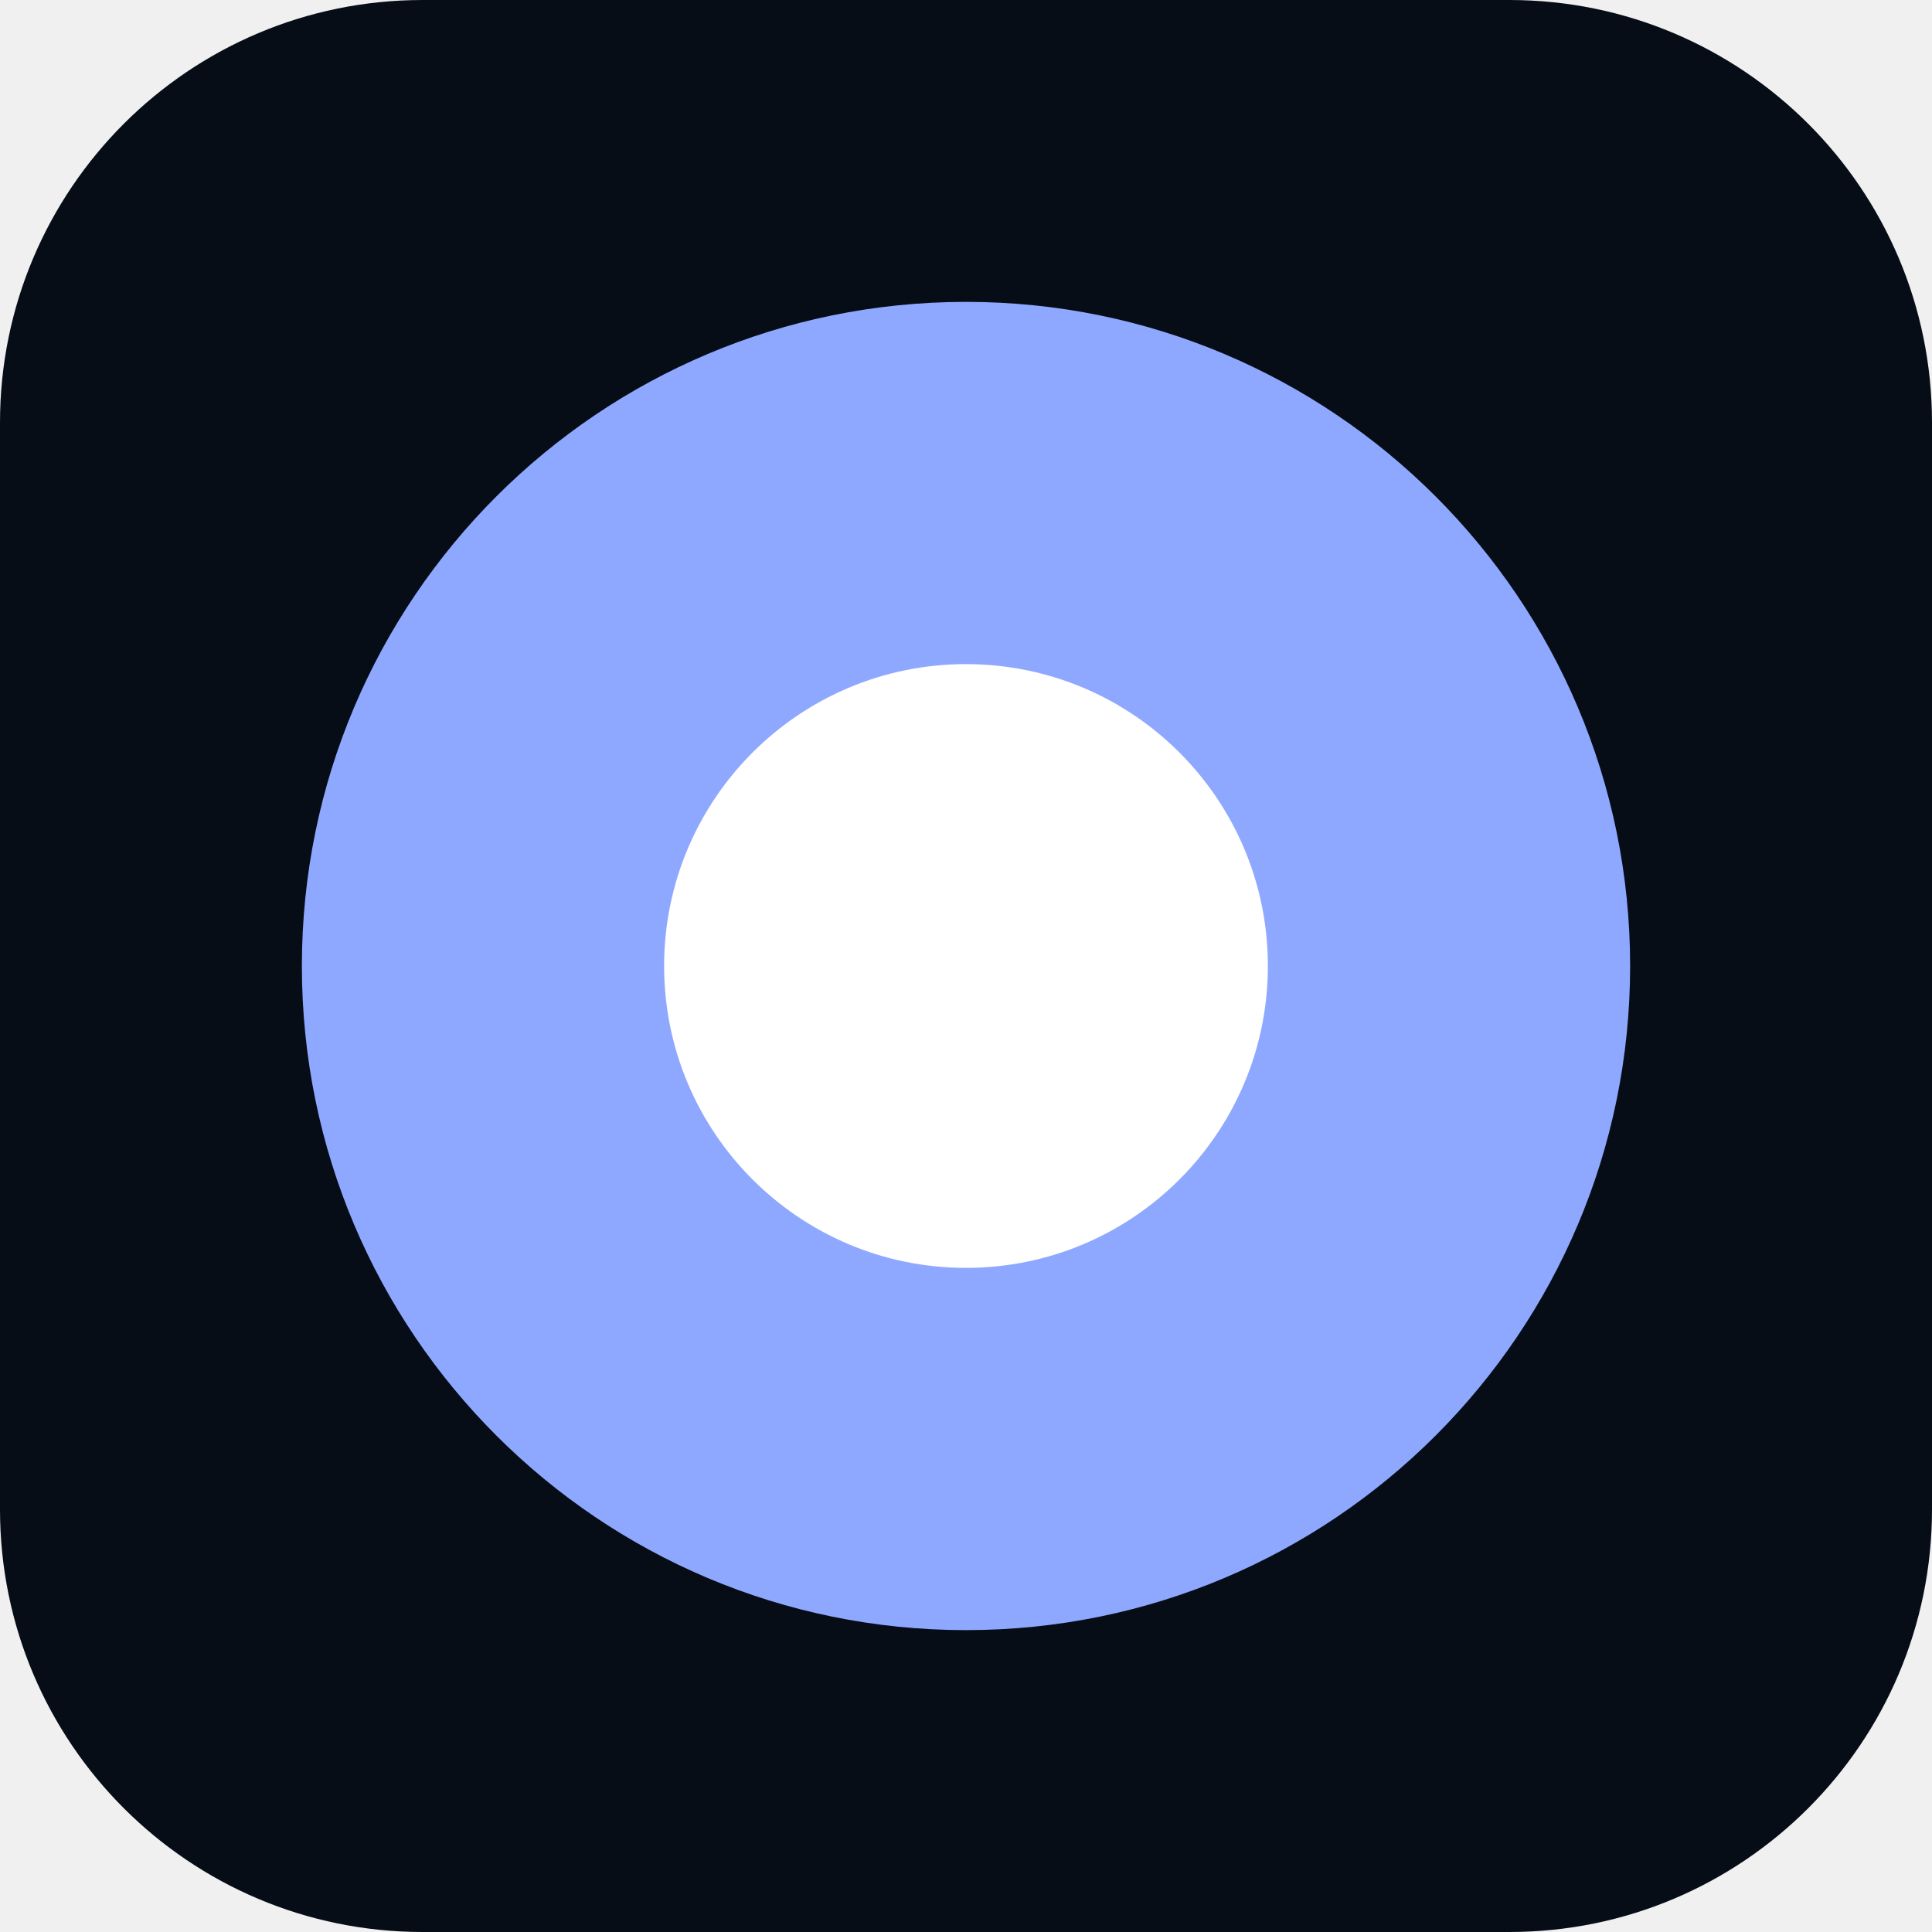
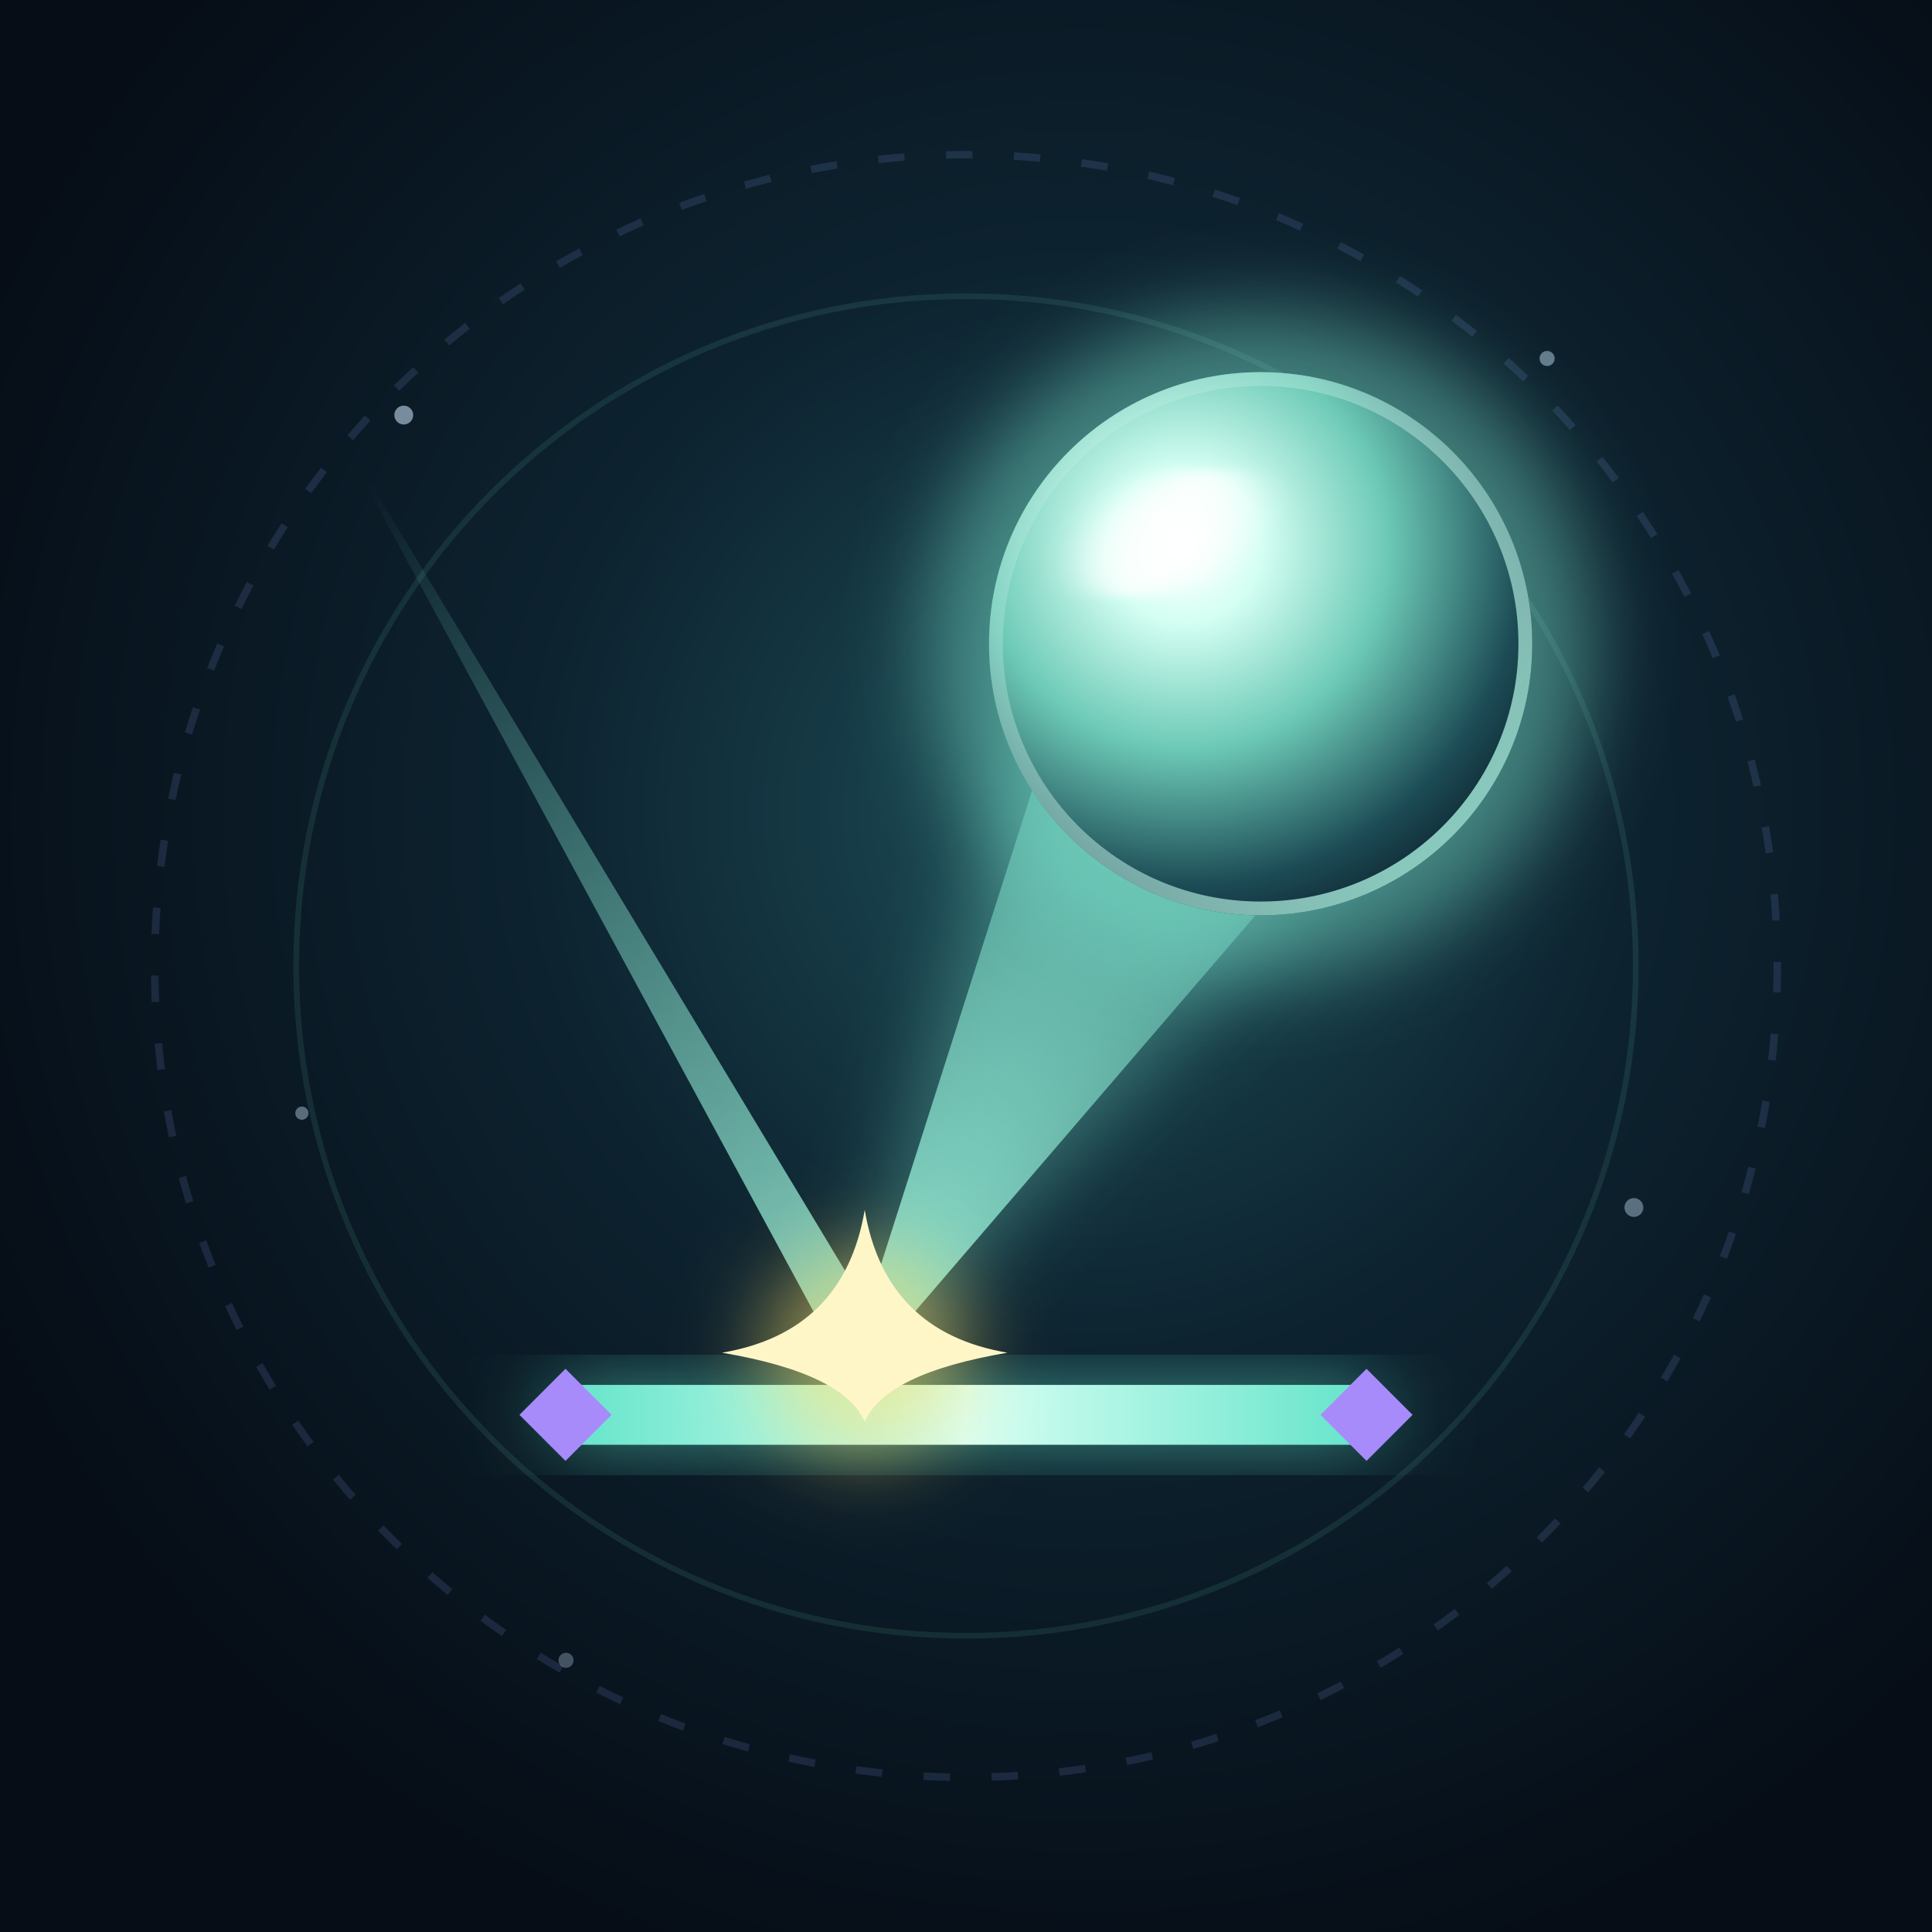
- <svg xmlns="http://www.w3.org/2000/svg" viewBox="0 0 64 64">
-   <rect width="64" height="64" rx="14" fill="#060d16" />
-   <circle cx="32" cy="32" r="22" fill="#8fa8ff" />
-   <circle cx="32" cy="32" r="10" fill="white" />
+ <svg xmlns="http://www.w3.org/2000/svg" viewBox="0 0 1024 1024" width="1024" height="1024">
+   <defs>
+     <radialGradient id="bgGlow" cx="0.56" cy="0.42" r="0.62">
+       <stop offset="0" stop-color="#1d4f58" />
+       <stop offset="0.45" stop-color="#0d2330" />
+       <stop offset="1" stop-color="#060d16" />
+     </radialGradient>
+   </defs>
+   <rect width="1024" height="1024" fill="url(#bgGlow)" />
+   <circle cx="512" cy="512" r="430" fill="none" stroke="#8fa8ff" stroke-opacity="0.14" stroke-width="4" stroke-dasharray="14 22" />
+   <circle cx="512" cy="512" r="355" fill="none" stroke="#7de8d0" stroke-opacity="0.10" stroke-width="3" />
+   <g fill="#cfe9ff">
+     <circle cx="214" cy="220" r="5" opacity="0.55" />
+     <circle cx="820" cy="190" r="4" opacity="0.45" />
+     <circle cx="866" cy="640" r="5" opacity="0.4" />
+     <circle cx="160" cy="590" r="3.5" opacity="0.4" />
+     <circle cx="300" cy="880" r="4" opacity="0.3" />
+   </g>
+   <g transform="translate(512 512) scale(1.22) translate(-512 -540)">
+     <defs>
+       <linearGradient id="trailIn" x1="252" y1="330" x2="468" y2="708" gradientUnits="userSpaceOnUse">
+         <stop offset="0" stop-color="#7de8d0" stop-opacity="0" />
+         <stop offset="1" stop-color="#9ff5df" stop-opacity="0.85" />
+       </linearGradient>
+       <linearGradient id="trailOut" x1="468" y1="708" x2="640" y2="400" gradientUnits="userSpaceOnUse">
+         <stop offset="0" stop-color="#9ff5df" stop-opacity="0.9" />
+         <stop offset="1" stop-color="#7de8d0" stop-opacity="0.15" />
+       </linearGradient>
+       <linearGradient id="line" x1="330" y1="0" x2="694" y2="0" gradientUnits="userSpaceOnUse">
+         <stop offset="0" stop-color="#5fe3c8" />
+         <stop offset="0.5" stop-color="#d9fff4" />
+         <stop offset="1" stop-color="#5fe3c8" />
+       </linearGradient>
+       <radialGradient id="orb" cx="0.36" cy="0.32" r="0.78">
+         <stop offset="0" stop-color="#ffffff" />
+         <stop offset="0.18" stop-color="#d4fff3" />
+         <stop offset="0.48" stop-color="#6cc9b6" />
+         <stop offset="0.8" stop-color="#1c4b55" />
+         <stop offset="1" stop-color="#0a1c26" />
+       </radialGradient>
+       <linearGradient id="rim" x1="0" y1="0" x2="1" y2="1">
+         <stop offset="0" stop-color="#ffffff" stop-opacity="0" />
+         <stop offset="1" stop-color="#9ff5df" stop-opacity="0.9" />
+       </linearGradient>
+       <filter id="glow" x="-50%" y="-50%" width="200%" height="200%">
+         <feGaussianBlur stdDeviation="18" />
+       </filter>
+       <filter id="soft" x="-50%" y="-50%" width="200%" height="200%">
+         <feGaussianBlur stdDeviation="8" />
+       </filter>
+     </defs>
+     <rect x="330" y="722" width="364" height="26" rx="13" fill="#5fe3c8" opacity="0.65" filter="url(#glow)" />
+     <rect x="330" y="722" width="364" height="26" rx="13" fill="url(#line)" />
+     <path d="M318 735 l20 -20 l20 20 l-20 20z" fill="#a78bfa" />
+     <path d="M666 735 l20 -20 l20 20 l-20 20z" fill="#a78bfa" />
+     <path d="M251.1 330.5 L458.4 713.5 L477.6 702.5 L252.9 329.5z" fill="url(#trailIn)" />
+     <path d="M475.0 711.9 L717.3 443.1 L562.7 356.9 L461.0 704.1z" fill="#7de8d0" opacity="0.35" filter="url(#glow)" />
+     <path d="M472.4 710.4 L707.0 437.4 L573.0 362.6 L463.6 705.6z" fill="url(#trailOut)" />
+     <circle cx="468" cy="708" r="44" fill="#ffe066" opacity="0.55" filter="url(#glow)" />
+     <path d="M468 646 Q477 699 530 708 Q477 717 468 738 Q459 717 406 708 Q459 699 468 646z" fill="#fff6c8" />
+     <circle cx="640" cy="400" r="144" fill="#7de8d0" opacity="0.45" filter="url(#glow)" />
+     <circle cx="640" cy="400" r="118" fill="url(#orb)" />
+     <circle cx="640" cy="400" r="115" fill="none" stroke="url(#rim)" stroke-width="6" />
+     <ellipse cx="600" cy="352" rx="38" ry="22" transform="rotate(-35 600 352)" fill="#ffffff" opacity="0.85" filter="url(#soft)" />
+   </g>
</svg>
